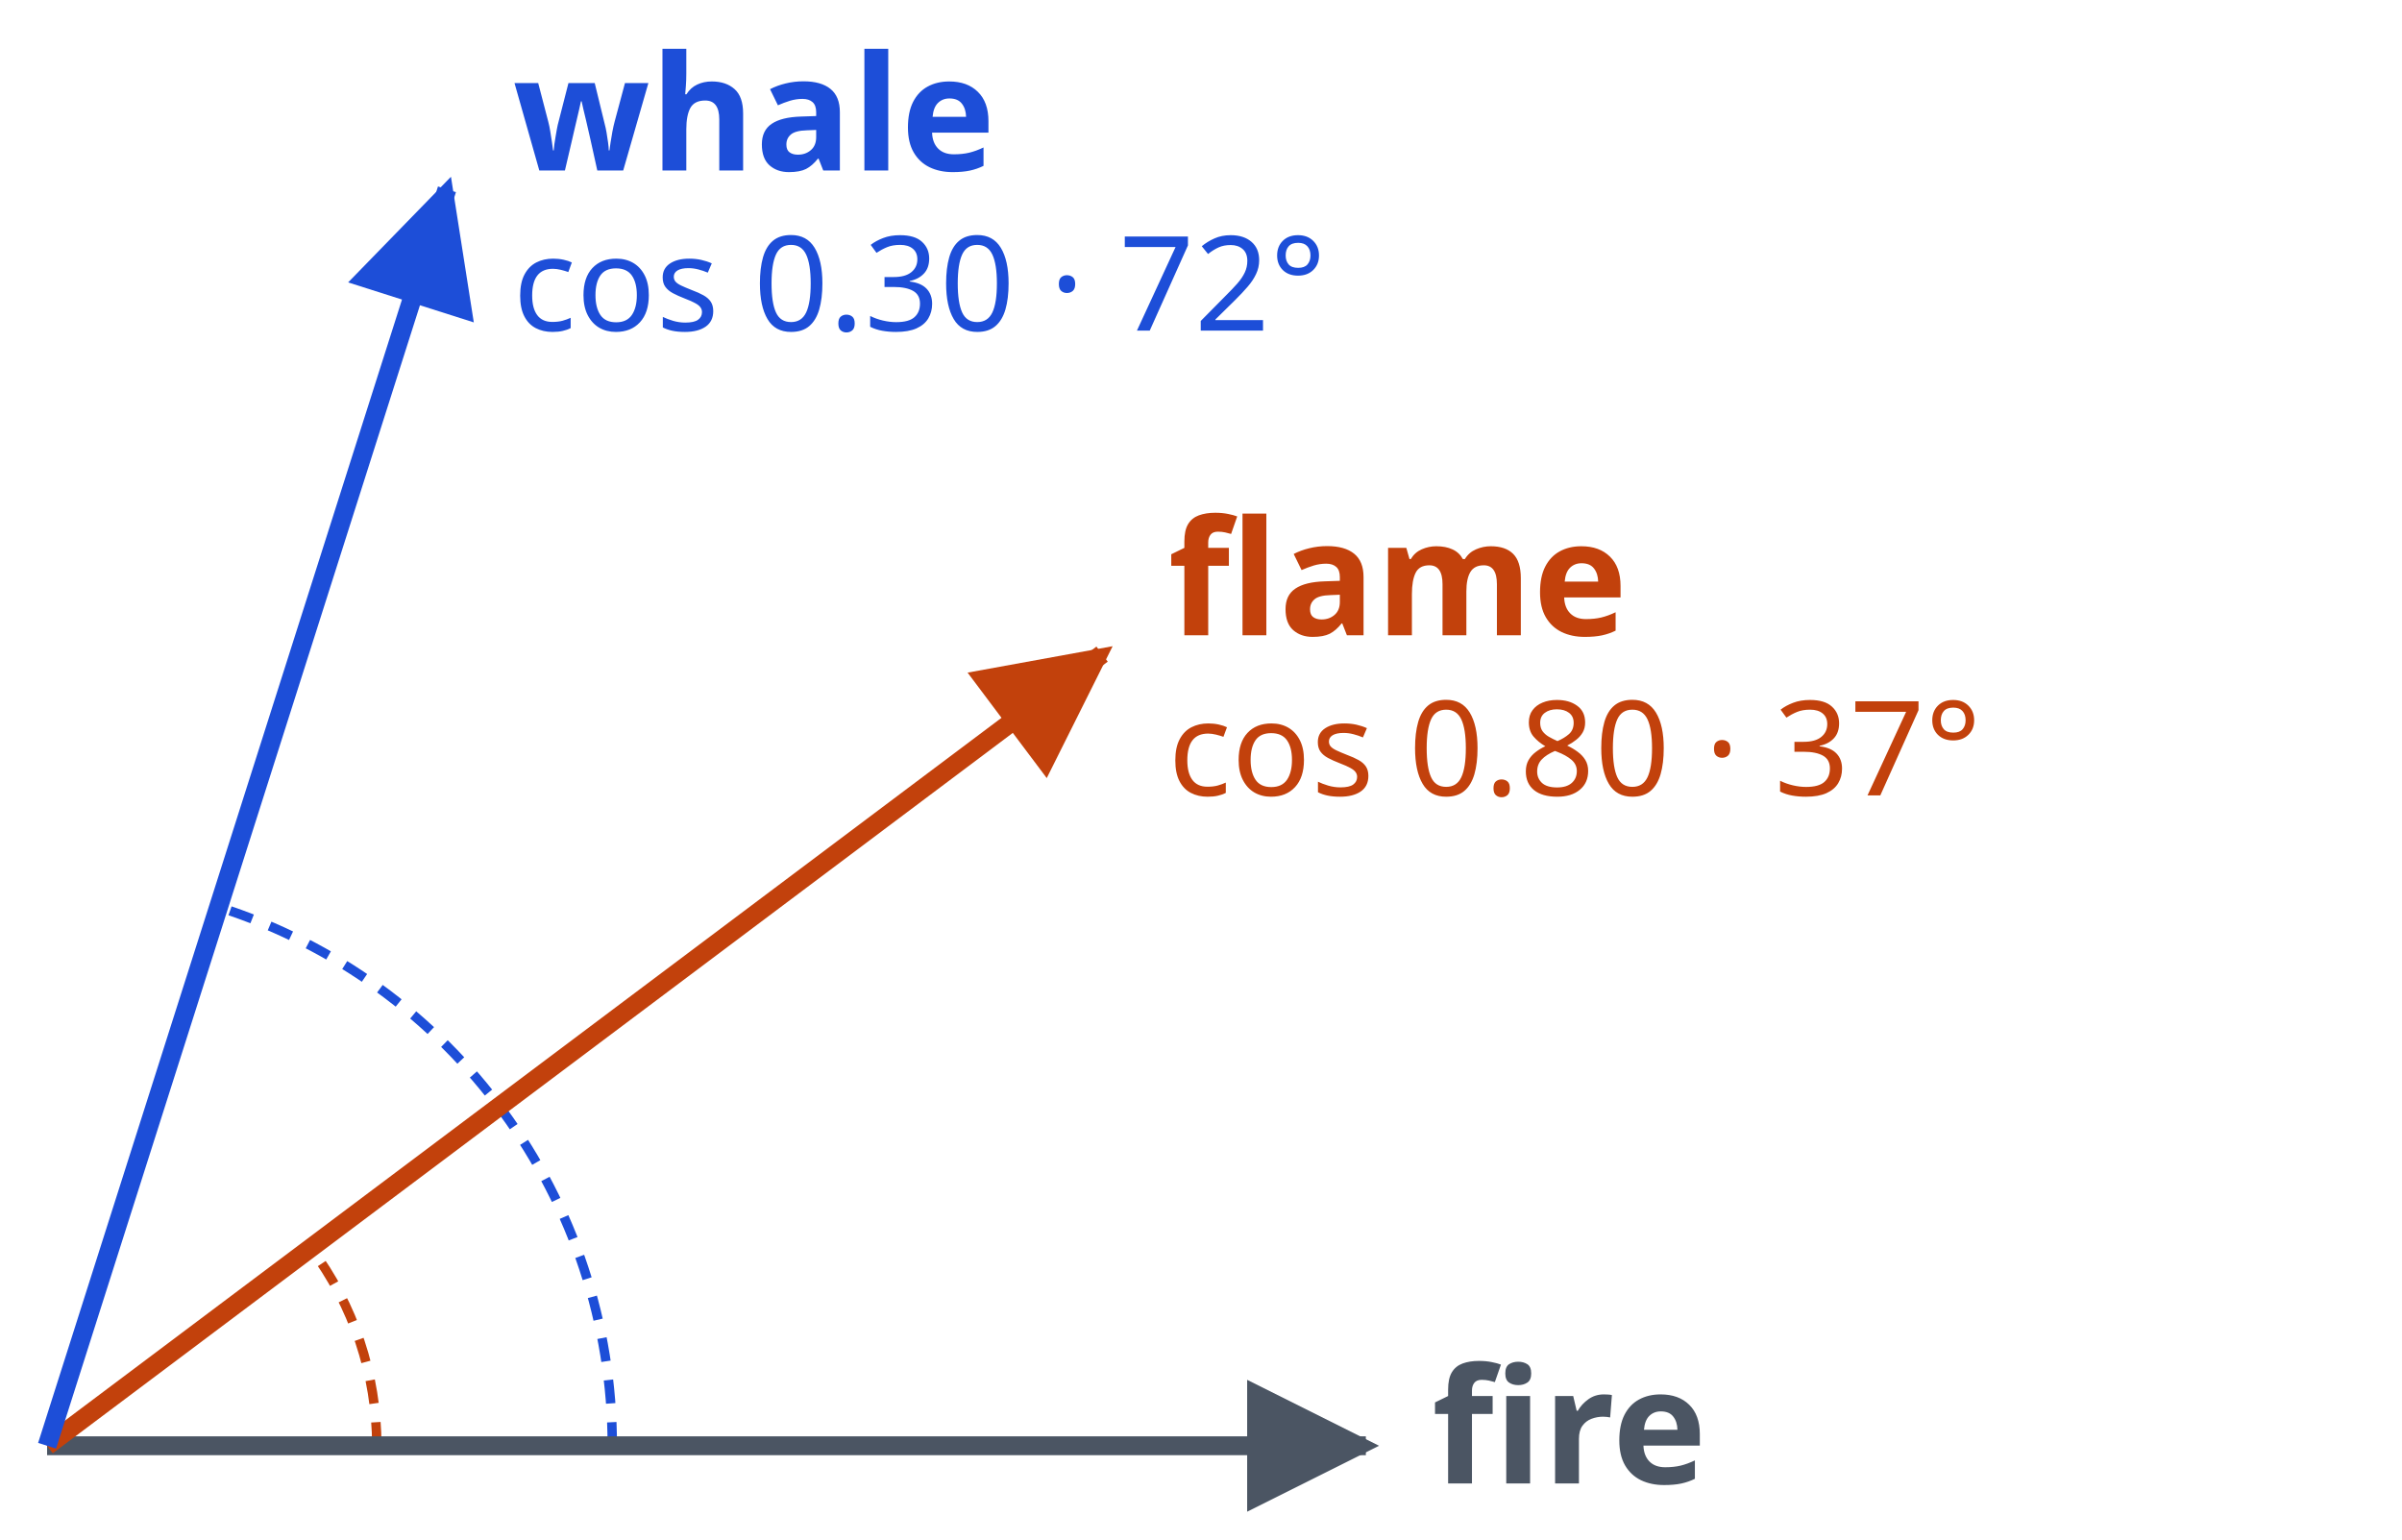
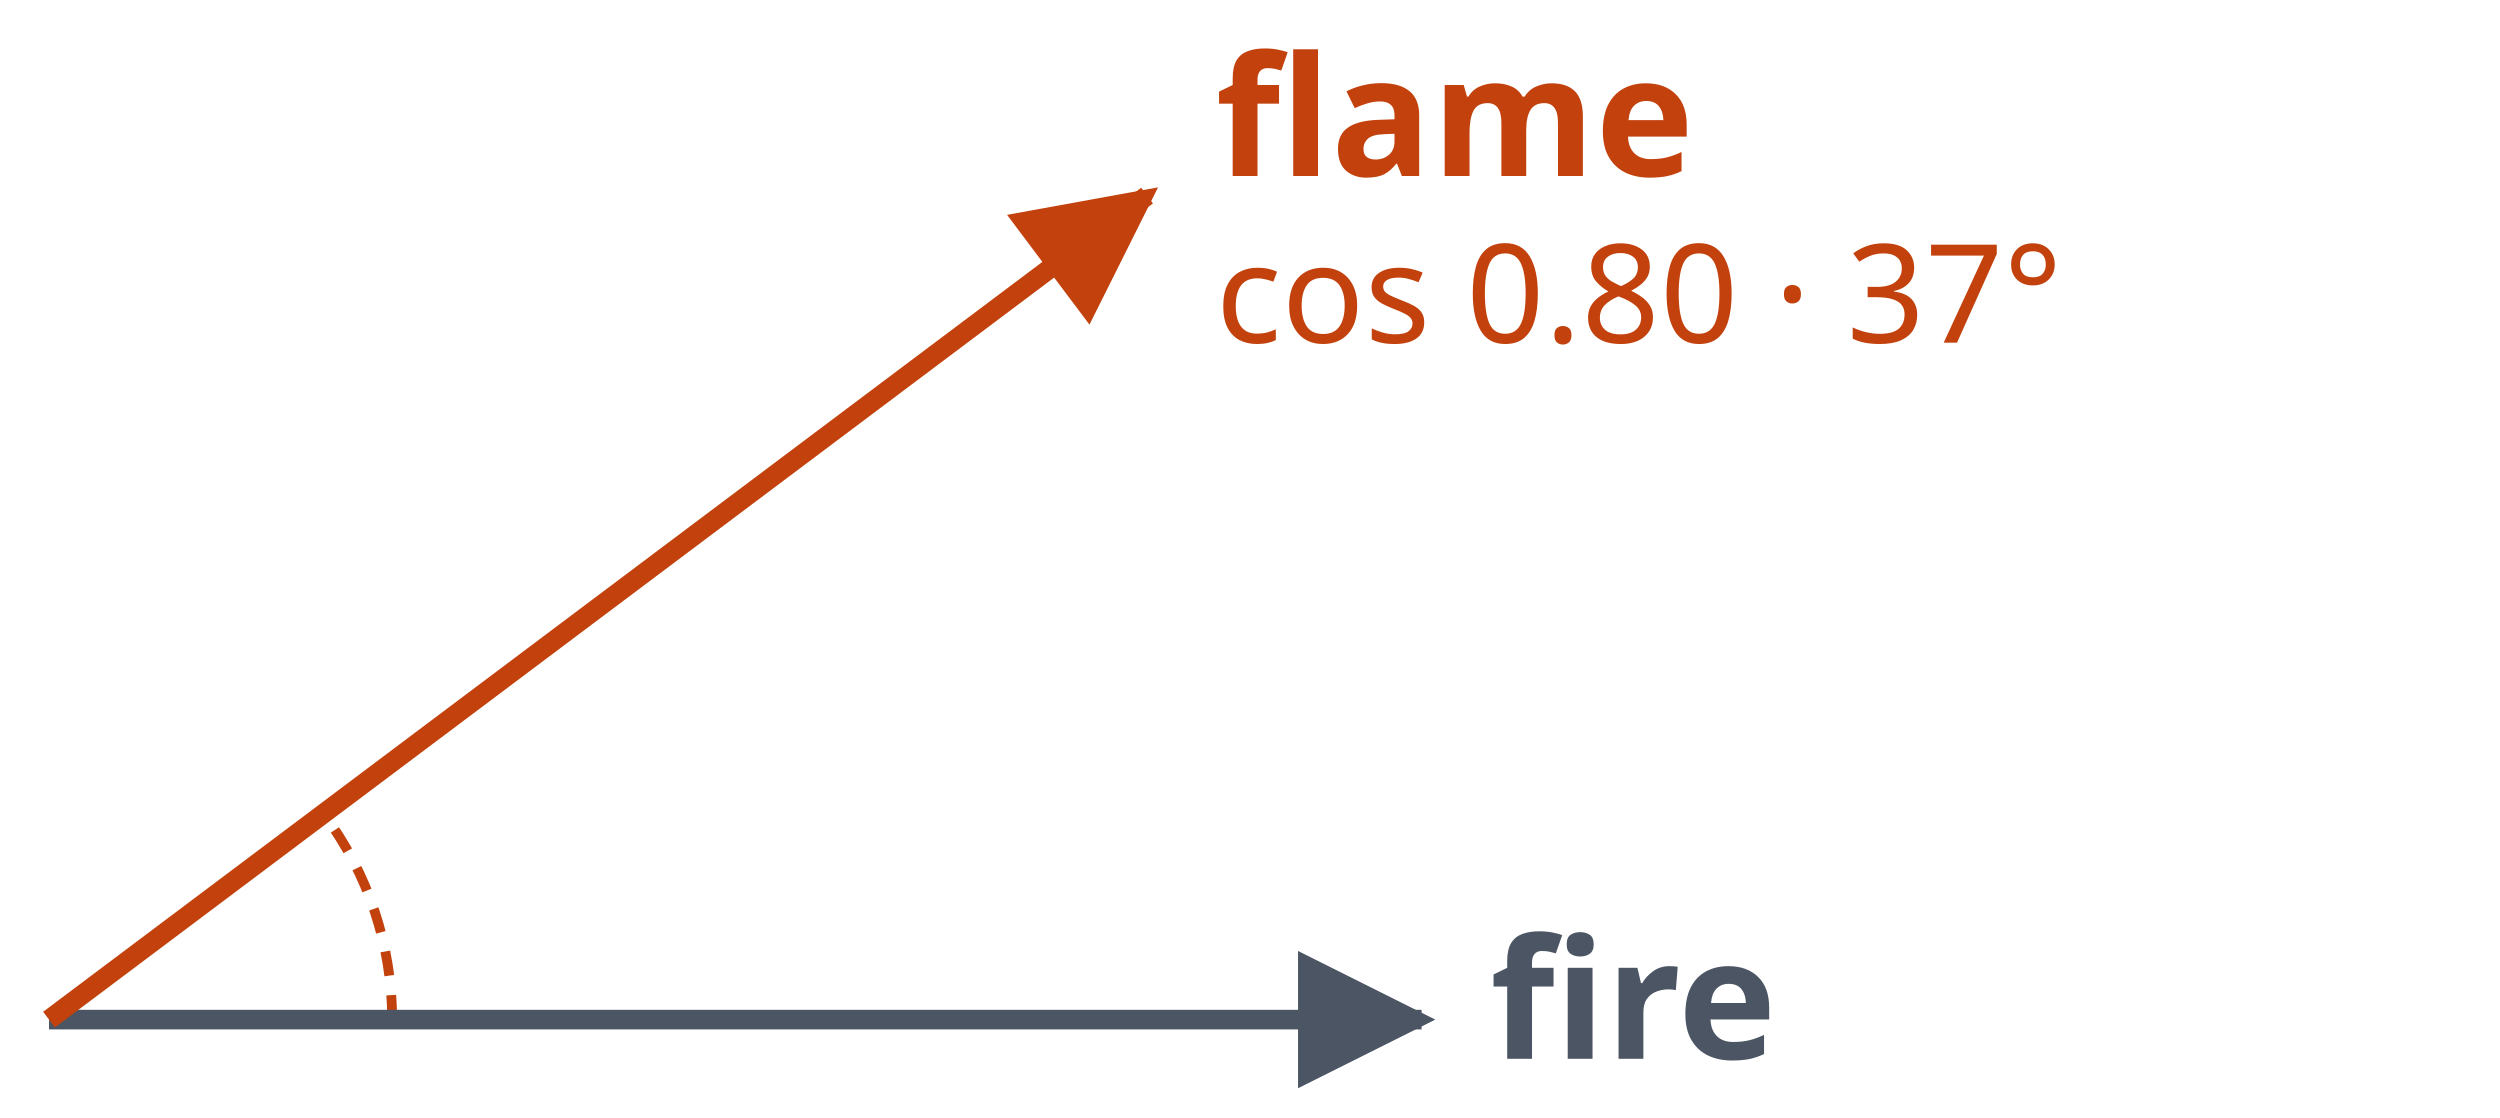
- <svg xmlns="http://www.w3.org/2000/svg" viewBox="-10 -307 510 327" font-family="sans-serif" font-size="34">
+ <svg xmlns="http://www.w3.org/2000/svg" viewBox="-10 -208 510 228" font-family="sans-serif" font-size="34">
  <defs>
    <marker id="tip" viewBox="0 0 10 10" refX="9" refY="5" markerWidth="7" markerHeight="7" orient="auto-start-reverse">
      <path d="M0,0 L10,5 L0,10 z" fill="context-stroke" />
    </marker>
  </defs>
  <path d="M70,0 A70,70 0 0 0 56.0,-42.0" fill="none" stroke="#c2410c" stroke-width="2" stroke-dasharray="5 4" />
-   <path d="M120,0 A120,120 0 0 0 36.4,-114.4" fill="none" stroke="#1d4ed8" stroke-width="2" stroke-dasharray="5 4" />
  <line x1="0" y1="0" x2="280.0" y2="0.0" stroke="#4b5563" stroke-width="4" marker-end="url(#tip)" />
  <text x="294.0" y="8.0" fill="#4b5563">
    <tspan font-weight="bold">fire</tspan>
  </text>
  <line x1="0" y1="0" x2="224.0" y2="-168.1" stroke="#c2410c" stroke-width="4" marker-end="url(#tip)" />
  <text x="238.0" y="-172.1" fill="#c2410c">
    <tspan font-weight="bold">flame</tspan>
    <tspan x="238.0" dy="34" font-size="28">cos 0.80 · 37°</tspan>
  </text>
-   <line x1="0" y1="0" x2="84.9" y2="-266.8" stroke="#1d4ed8" stroke-width="4" marker-end="url(#tip)" />
-   <text x="98.9" y="-270.8" fill="#1d4ed8">
-     <tspan font-weight="bold">whale</tspan>
-     <tspan x="98.9" dy="34" font-size="28">cos 0.30 · 72°</tspan>
-   </text>
</svg>
